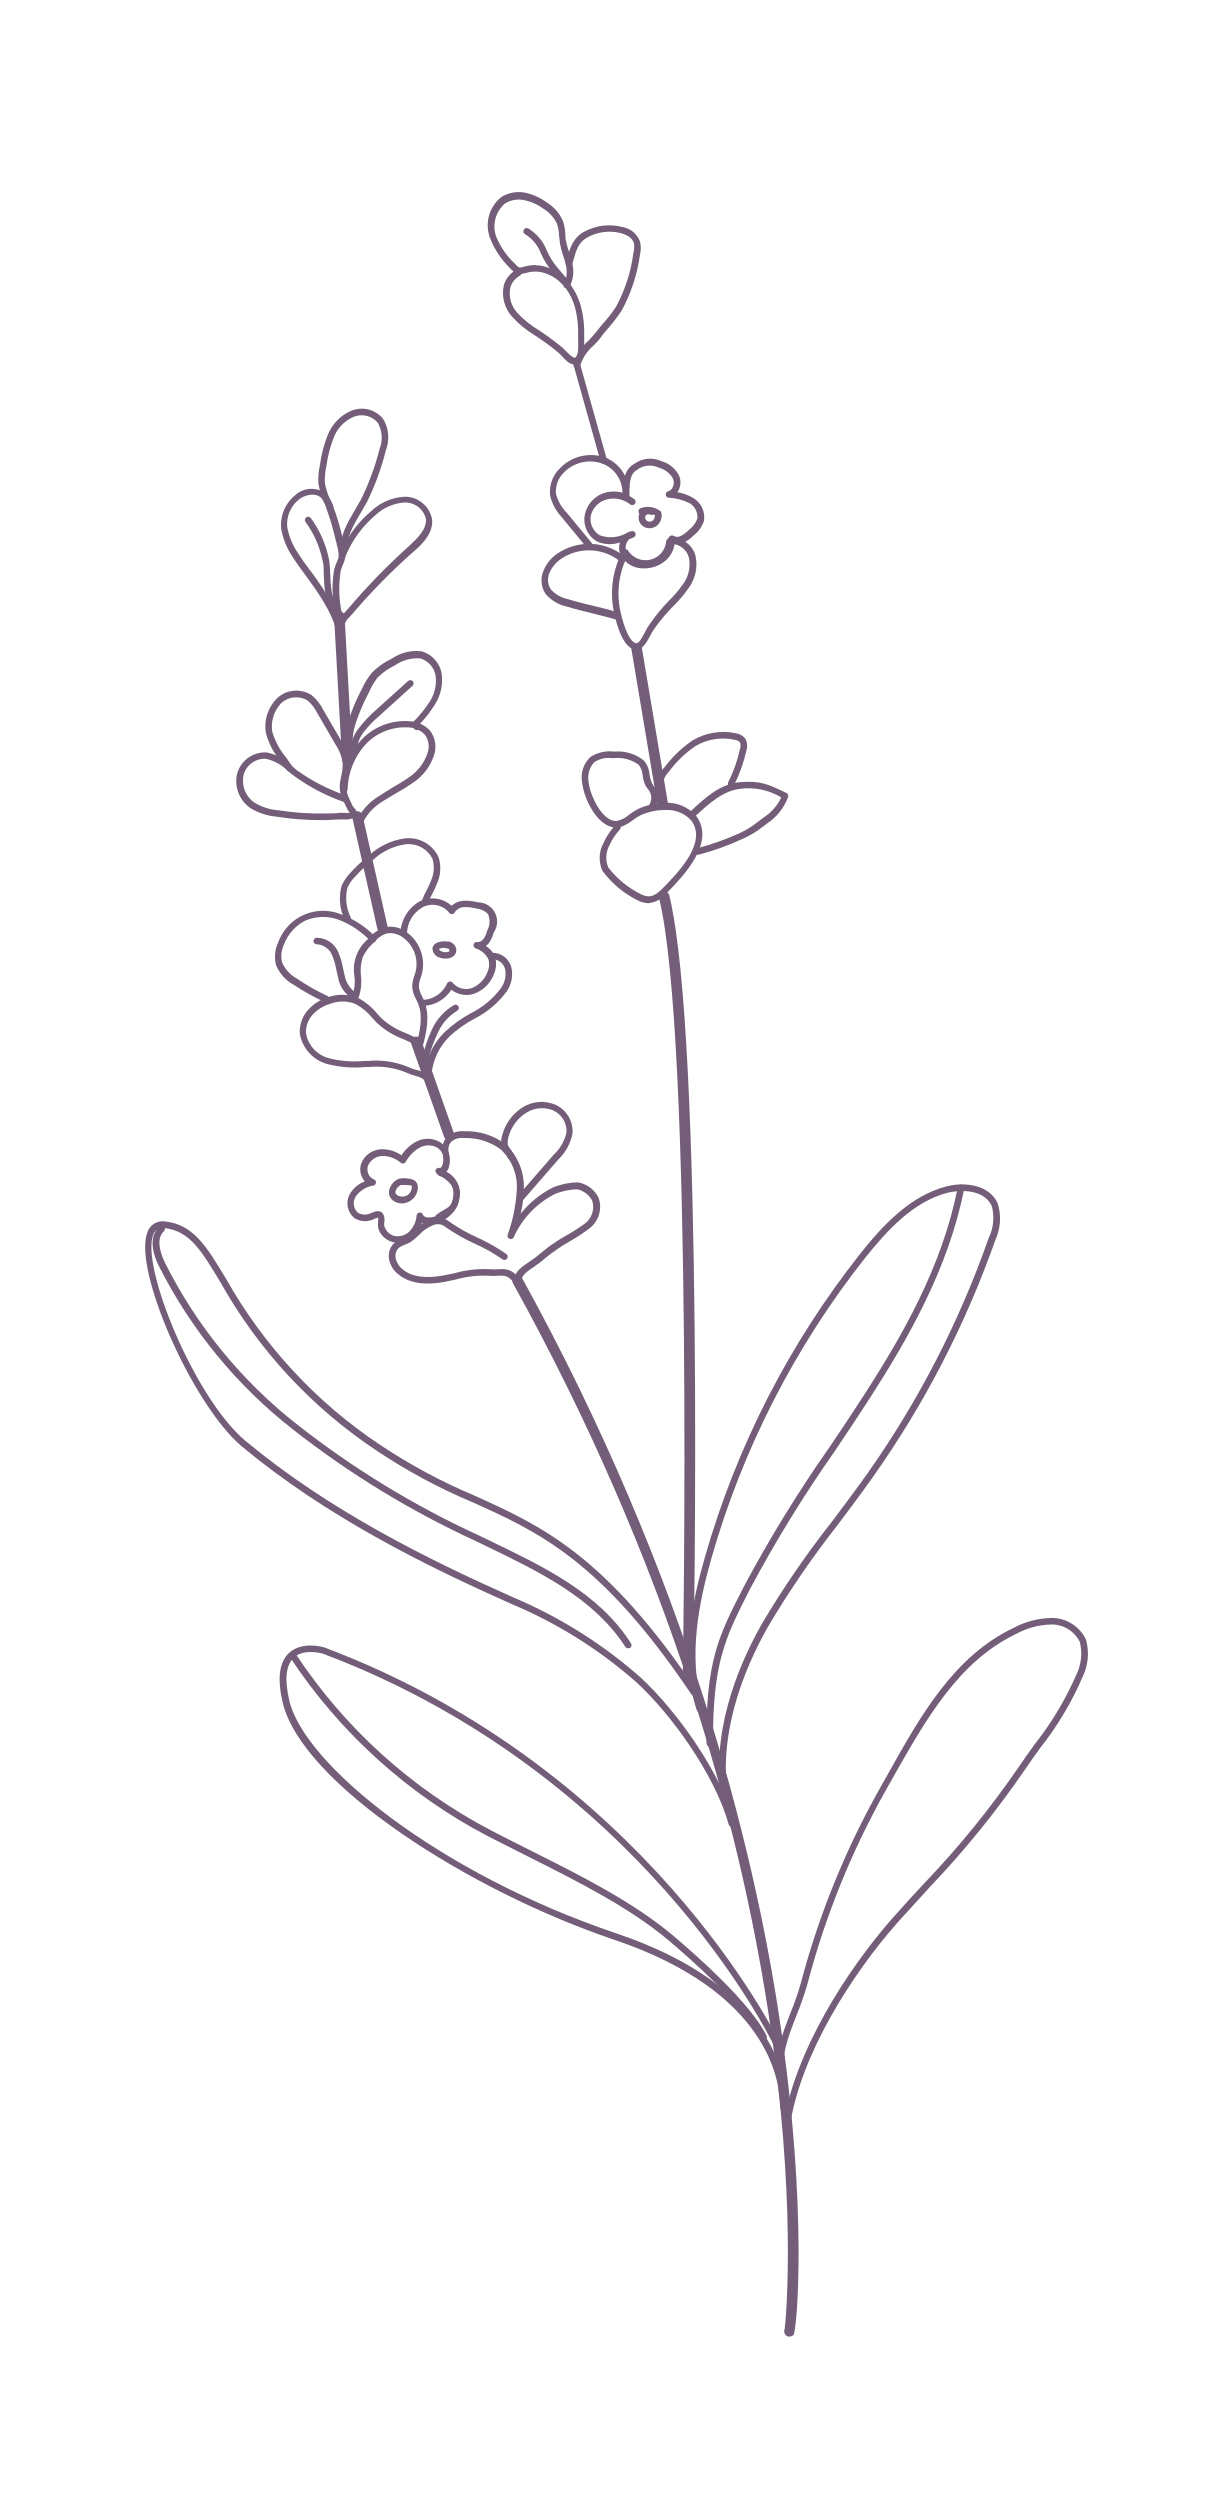
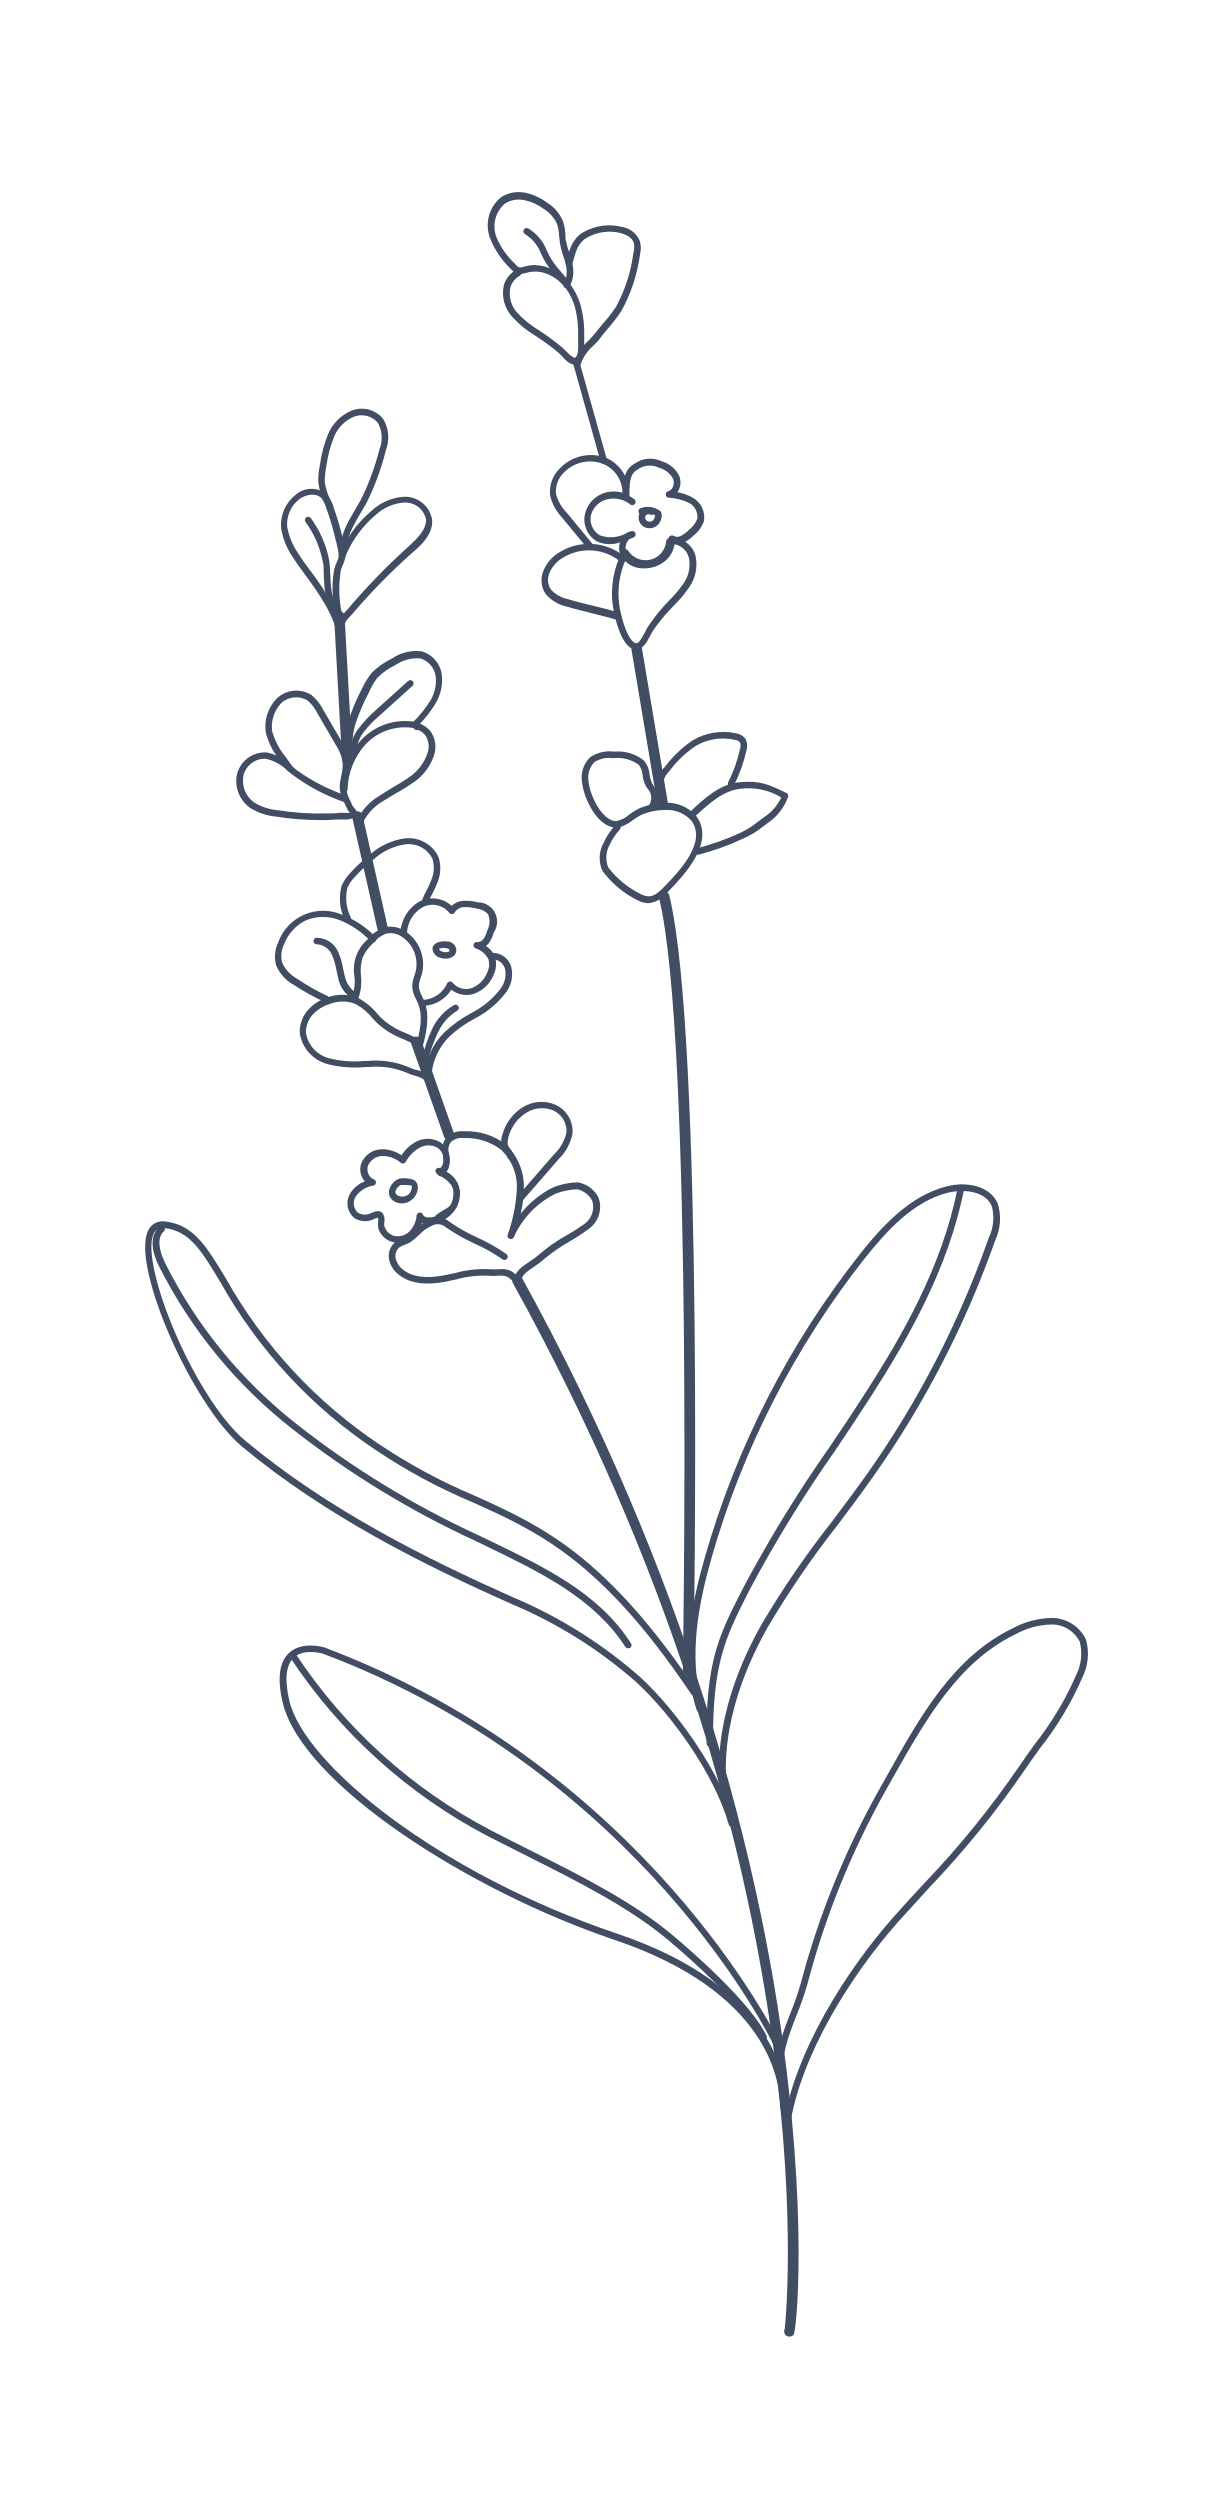
<svg xmlns="http://www.w3.org/2000/svg" id="Camada_1" data-name="Camada 1" viewBox="0 0 138.94 286.32">
  <defs>
-     <style>.cls-1{fill:#745d79;}</style>
+     <style>.cls-1{fill:#414D63;}</style>
  </defs>
  <path class="cls-1" d="M69.15,53.13a.38.38,0,0,1-.37-.28l-3.19-11.4a.37.37,0,0,1,.26-.46.37.37,0,0,1,.46.26l3.2,11.4a.37.37,0,0,1-.26.46Z" />
  <path class="cls-1" d="M90,244.05H90a.38.38,0,0,1-.32-.43c1.23-8.54,7.31-18,12.59-24,1.28-1.44,2.49-2.77,3.65-4a106.08,106.08,0,0,0,10.69-13.16c.58-.87,1.22-1.76,1.88-2.68a36,36,0,0,0,4.79-8,5.48,5.48,0,0,0,.39-3.73,3.58,3.58,0,0,0-3.24-2,8.85,8.85,0,0,0-4.09,1.1c-6.58,3.15-10.33,9.84-14,16.3l-.88,1.57a94,94,0,0,0-9,22.25,33.77,33.77,0,0,1-1.24,3.55c-.94,2.42-1.83,4.7-1.46,7.18a.38.38,0,0,1-.31.43.37.37,0,0,1-.43-.32c-.4-2.67.57-5.16,1.51-7.56a32.31,32.31,0,0,0,1.2-3.47,95,95,0,0,1,9.13-22.43l.88-1.56c3.68-6.57,7.49-13.37,14.28-16.62a9.62,9.62,0,0,1,4.45-1.17,4.34,4.34,0,0,1,3.91,2.49,6.05,6.05,0,0,1-.39,4.26,36.19,36.19,0,0,1-4.88,8.17c-.65.91-1.29,1.8-1.87,2.66a106.77,106.77,0,0,1-10.75,13.24c-1.16,1.28-2.37,2.61-3.64,4-5.21,5.89-11.21,15.18-12.42,23.56A.38.38,0,0,1,90,244.05Z" />
  <path class="cls-1" d="M89.71,241.72a.34.34,0,0,1-.36-.3v-.15c0-3-1.4-13.17-19-19.11-16.63-5.61-35.87-17.91-38-27.27-.61-2.68-.36-4.56.76-5.59,1.51-1.39,4-.65,4.07-.61,36.82,13.87,51.81,44.7,52,45a.38.38,0,0,1-.68.32c-.14-.31-15-30.87-51.53-44.62h0s-2.13-.65-3.31.45c-.91.83-1.09,2.47-.54,4.87,1.67,7.36,17.15,19.86,37.51,26.73,18.08,6.1,19.51,16.71,19.52,19.82a.42.42,0,0,1-.34.45Z" />
  <path class="cls-1" d="M87.46,233.69a.38.38,0,0,1-.34-.21c-1.8-3.69-8.46-9.49-10.46-11.18-4.54-3.84-10.52-6.83-16.29-9.73-1.54-.77-3-1.52-4.49-2.27a61.1,61.1,0,0,1-22.64-20.46.37.37,0,0,1,.11-.52.38.38,0,0,1,.52.11,60.32,60.32,0,0,0,22.36,20.2c1.44.75,2.94,1.5,4.47,2.27,5.82,2.92,11.83,5.93,16.45,9.83,2.59,2.19,8.83,7.7,10.64,11.42a.37.37,0,0,1-.17.5A.32.32,0,0,1,87.46,233.69Z" />
  <path class="cls-1" d="M83.82,209.23a.38.38,0,0,1-.36-.27c-1.6-5.75-6.64-12.69-10.57-16.29a52.24,52.24,0,0,0-14.38-9c-9.84-4.38-21.2-10-30.87-18.06C22,160.8,15.13,145.23,16.91,141.06a1.82,1.82,0,0,1,2-1.17c3.25.36,4.74,2.84,7,6.6a55.52,55.52,0,0,0,17.64,19,64.51,64.51,0,0,0,10.77,5.79c7.72,3.49,15,6.79,25.48,22.35a.37.37,0,0,1-.62.42C68.85,178.68,61.65,175.43,54,172a64.64,64.64,0,0,1-10.88-5.87,56,56,0,0,1-17.86-19.25c-2.21-3.69-3.55-5.91-6.43-6.23a1.1,1.1,0,0,0-1.26.71c-1.52,3.58,4.72,18.78,10.52,23.64,9.6,8,20.91,13.59,30.7,17.95a53.55,53.55,0,0,1,14.58,9.17c4,3.68,9.15,10.77,10.78,16.65a.37.37,0,0,1-.26.46Z" />
  <path class="cls-1" d="M71.93,188.77a.37.37,0,0,1-.32-.17C68,183,61.73,180,55.63,177.05l-1.26-.61A104.68,104.68,0,0,1,33.6,163.75,55.29,55.29,0,0,1,18.2,145c-1-2-.95-3.62.05-4.52a.38.38,0,0,1,.53,0,.37.37,0,0,1,0,.53c-1,.89-.34,2.66.13,3.64a54.57,54.57,0,0,0,15.19,18.55,104,104,0,0,0,20.63,12.6l1.26.6c6.19,3,12.59,6,16.28,11.82a.38.38,0,0,1-.11.52A.41.41,0,0,1,71.93,188.77Z" />
  <path class="cls-1" d="M83.08,206.94a.38.38,0,0,1-.37-.31c-1.43-7.85,1.65-15.51,4.49-20.56a106.38,106.38,0,0,1,8.08-11.8c1.36-1.82,2.78-3.7,4.11-5.58a109.71,109.71,0,0,0,13.85-26.93,5.2,5.2,0,0,0,.35-3.62c-.72-1.67-3-2-5-1.55-4,1-7,4.35-9.51,7.47a99.74,99.74,0,0,0-17.59,34.36c-1.4,4.92-2.77,11.31-1,17.15a.38.38,0,0,1-.25.47.38.38,0,0,1-.47-.25c-1.87-6-.47-12.56,1-17.58A100.49,100.49,0,0,1,98.51,143.6c2.55-3.22,5.72-6.66,9.91-7.73,2.25-.58,5-.08,5.86,2A5.8,5.8,0,0,1,114,142a110.56,110.56,0,0,1-14,27.12c-1.33,1.89-2.75,3.78-4.12,5.6a106.86,106.86,0,0,0-8,11.72c-2.77,4.94-5.79,12.43-4.41,20.06a.36.36,0,0,1-.3.43Z" />
  <path class="cls-1" d="M81.3,200.05a.38.38,0,0,1-.38-.37c-.13-9.31,1.42-12.37,4-17.44l.31-.6A153.87,153.87,0,0,1,95,165.74c1.36-2,2.77-4.12,4.11-6.21,4.25-6.6,8.82-14.56,10.57-23.5a.38.38,0,1,1,.74.14c-1.78,9.07-6.4,17.1-10.68,23.77-1.34,2.09-2.75,4.19-4.11,6.22A152,152,0,0,0,85.89,182l-.31.61c-2.52,5-4,8-3.91,17.09a.38.38,0,0,1-.37.38Z" />
  <path class="cls-1" d="M60.22,149a.36.36,0,0,1-.34-.22C58.6,146,58,146.05,57,146.11a6.11,6.11,0,0,1-1.05,0,11.52,11.52,0,0,0-3.73.43l-1.29.27c-2.29.43-4.07.14-5.28-.84a2.93,2.93,0,0,1-1.09-1.71,2.06,2.06,0,0,1,.7-2,3,3,0,0,1,.8-.39,2.8,2.8,0,0,0,.55-.26,7.45,7.45,0,0,0,.93-.77,4.68,4.68,0,0,1,1.66-1.16,2.09,2.09,0,0,1,2.31.27,19.37,19.37,0,0,0,3.19,1.8A20.66,20.66,0,0,1,58,143.63a.37.37,0,0,1,.07.53.38.38,0,0,1-.52.07,19.37,19.37,0,0,0-3.19-1.8,20.66,20.66,0,0,1-3.31-1.88,1.36,1.36,0,0,0-1.6-.16,4.18,4.18,0,0,0-1.41,1,8.79,8.79,0,0,1-1,.85,3.69,3.69,0,0,1-.7.33,2.09,2.09,0,0,0-.6.29,1.27,1.27,0,0,0-.42,1.26,2.18,2.18,0,0,0,.82,1.27c1,.84,2.61,1.07,4.67.68l1.27-.26a12.34,12.34,0,0,1,4-.45,4.71,4.71,0,0,0,.92,0c1.32-.07,2.2,0,3.62,3.11a.37.37,0,0,1-.19.49A.28.28,0,0,1,60.22,149Z" />
  <path class="cls-1" d="M59.5,147.88a.37.37,0,0,1-.33-.21c-.81-1.65.34-2.42,1.46-3.17a11.35,11.35,0,0,0,1.22-.91,18,18,0,0,1,2.84-2A21.42,21.42,0,0,0,67,140.12a2.37,2.37,0,0,0,.82-2.62,2.58,2.58,0,0,0-1.69-1.29h0a7.2,7.2,0,0,0-2.52.51,10.19,10.19,0,0,0-4.78,5,.38.38,0,0,1-.7-.27,18.36,18.36,0,0,0,1.06-5.22,5.83,5.83,0,0,0-1.86-4.6,6.64,6.64,0,0,0-4.21-1.29,1.81,1.81,0,0,0-1.49.47,1.44,1.44,0,0,0-.23,1.22c.19,1.07.1,1.79-.29,2.19l0,0a2.81,2.81,0,0,1,1.58,2.44c-.18,1.7-.58,2-1.39,2.48a7.23,7.23,0,0,0-.87.58.38.38,0,0,1-.52-.07.37.37,0,0,1,.06-.52,7.52,7.52,0,0,1,1-.64c.65-.38.87-.51,1-1.91.07-.62-.58-1.39-1.69-2l-.15-.09a.48.48,0,0,1-.26-.48.44.44,0,0,1,.44-.26.37.37,0,0,0,.31-.07c.09-.1.29-.45.1-1.55a2.11,2.11,0,0,1,.4-1.85,2.56,2.56,0,0,1,2.07-.72,7.37,7.37,0,0,1,4.67,1.46,6.6,6.6,0,0,1,2.13,5.18,12.49,12.49,0,0,1-.36,2.8,11.19,11.19,0,0,1,3.69-3,7.94,7.94,0,0,1,2.85-.59h0a3.26,3.26,0,0,1,2.37,1.73,3.1,3.1,0,0,1-1,3.52,21,21,0,0,1-2.37,1.56,19.57,19.57,0,0,0-2.72,1.87,11.65,11.65,0,0,1-1.3,1c-1.2.81-1.7,1.2-1.21,2.22a.38.38,0,0,1-.17.5A.47.47,0,0,1,59.5,147.88Z" />
  <path class="cls-1" d="M45.53,142.32a2,2,0,0,1-.6-.08,2.38,2.38,0,0,1-1.57-1.44h0a2.28,2.28,0,0,1-.06-.83,1.71,1.71,0,0,0,0-.52,2,2,0,0,0-.5.18,1.85,1.85,0,0,1-.4.15,2.32,2.32,0,0,1-1.78-.25,2.2,2.2,0,0,1-.49-2.89,3.39,3.39,0,0,1,1.65-1.34,2.36,2.36,0,0,1-.32-.48,2.1,2.1,0,0,1-.07-1.63,2.58,2.58,0,0,1,2.34-1.57,3.82,3.82,0,0,1,2.25.7,4.55,4.55,0,0,1,1.63-1.54,2.81,2.81,0,0,1,2.74,0,2.39,2.39,0,0,1,1.15,1.85,2.34,2.34,0,0,1-.44,1.54,2.88,2.88,0,0,1,1.48,1.77,3.27,3.27,0,0,1-.55,2.79,3.88,3.88,0,0,1-2.42,1.44,2,2,0,0,1-1.24-.14,3.3,3.3,0,0,1-.91,1.56A2.74,2.74,0,0,1,45.53,142.32Zm-1.46-1.78a1.58,1.58,0,0,0,1.06,1,1.89,1.89,0,0,0,1.76-.51,2.86,2.86,0,0,0,.82-1.83.38.38,0,0,1,.34-.33.35.35,0,0,1,.39.25c.09.28.57.37,1,.29a3.15,3.15,0,0,0,2-1.15,2.5,2.5,0,0,0,.43-2.13,2,2,0,0,0-1.5-1.44.38.38,0,0,1-.29-.28.35.35,0,0,1,.13-.38,1.61,1.61,0,0,0-.19-2.63,2.12,2.12,0,0,0-2,.06,4.21,4.21,0,0,0-1.56,1.62.38.38,0,0,1-.56.09,3.2,3.2,0,0,0-2.08-.78,1.86,1.86,0,0,0-1.67,1.09,1.39,1.39,0,0,0,.05,1,1.13,1.13,0,0,0,.6.58.37.37,0,0,1,.26.37.38.38,0,0,1-.29.35A3.07,3.07,0,0,0,40.76,137,1.46,1.46,0,0,0,41,138.9a1.52,1.52,0,0,0,1.19.15,1.55,1.55,0,0,0,.27-.1c.37-.17,1-.44,1.37,0a1.43,1.43,0,0,1,.19,1,1.74,1.74,0,0,0,0,.53Z" />
  <path class="cls-1" d="M46.06,137.83a1.89,1.89,0,0,1-.67-.12,1.39,1.39,0,0,1-.77-.71,1.18,1.18,0,0,1,.06-1,1.83,1.83,0,0,1,1-1,2.94,2.94,0,0,1,1.22,0,1.25,1.25,0,0,1,.7.29,1,1,0,0,1,.25.8,1.86,1.86,0,0,1-.84,1.43A1.89,1.89,0,0,1,46.06,137.83Zm.18-2.11a1.24,1.24,0,0,0-.33,0,1.06,1.06,0,0,0-.55.56.56.56,0,0,0-.06.38h0a.65.65,0,0,0,.37.31,1.14,1.14,0,0,0,1-.09,1.13,1.13,0,0,0,.49-.85.29.29,0,0,0,0-.22.67.67,0,0,0-.27-.07A3.94,3.94,0,0,0,46.24,135.72Z" />
  <path class="cls-1" d="M59.55,137.6a.38.38,0,0,1-.25-.09.38.38,0,0,1,0-.53l4.12-4.74a5,5,0,0,0,1.46-2.54,2.6,2.6,0,0,0-1.51-2.52,3.35,3.35,0,0,0-3.09.26,4.67,4.67,0,0,0-2,2.62,2.3,2.3,0,0,0-.12,1.05,2.17,2.17,0,0,0,.28.49,2.29,2.29,0,0,1,.41.77.37.37,0,0,1-.72.18,1.9,1.9,0,0,0-.3-.52,2.14,2.14,0,0,1-.4-.78,2.89,2.89,0,0,1,.14-1.42,5.39,5.39,0,0,1,2.27-3,4.07,4.07,0,0,1,3.79-.3,3.35,3.35,0,0,1,1.94,3.27,5.57,5.57,0,0,1-1.63,3l-4.13,4.75A.38.38,0,0,1,59.55,137.6Z" />
  <path class="cls-1" d="M49.4,124.62a.38.38,0,0,1-.36-.26c-.24-.76-.88-1-1.62-1.19a5,5,0,0,1-.91-.34,9,9,0,0,0-4.31-.62l-.4,0a12.67,12.67,0,0,1-4.29-.34,4.37,4.37,0,0,1-3.18-3.53,3.74,3.74,0,0,1,.92-2.64,5,5,0,0,1,2.29-1.48,4.8,4.8,0,0,1,3.47.07,7.29,7.29,0,0,1,2.25,1.87l.41.44a8.59,8.59,0,0,0,2.83,1.73c.44.2.89.4,1.33.63a.38.38,0,0,1-.34.67c-.43-.23-.87-.42-1.3-.62a9.05,9.05,0,0,1-3.06-1.9l-.42-.44a6.5,6.5,0,0,0-2-1.69,4,4,0,0,0-2.93,0,4.32,4.32,0,0,0-2,1.26,3,3,0,0,0-.74,2.09,3.6,3.6,0,0,0,2.66,2.87,11.78,11.78,0,0,0,4,.31l.4,0a9.68,9.68,0,0,1,4.68.7,4.83,4.83,0,0,0,.79.3,2.72,2.72,0,0,1,2.12,1.67.38.38,0,0,1-.25.47Z" />
  <path class="cls-1" d="M48,120.3h-.1a.37.37,0,0,1-.26-.46c.48-1.83.83-3.46.24-4.91-.07-.16-.14-.31-.22-.47a3.5,3.5,0,0,1-.45-1.4,3.61,3.61,0,0,1,.24-1.29c.05-.15.1-.3.14-.45a3.75,3.75,0,0,0-1.51-4,2.31,2.31,0,0,0-1.88-.39,3.57,3.57,0,0,0-1.5,1.12,5.12,5.12,0,0,0-1.17,1.6,5.26,5.26,0,0,0-.19,2.12,5.43,5.43,0,0,1-.3,2.55.37.37,0,0,1-.68-.31,4.73,4.73,0,0,0,.23-2.21,4.57,4.57,0,0,1,1.57-4.27A4.35,4.35,0,0,1,44,106.21a3.06,3.06,0,0,1,2.5.5,4.53,4.53,0,0,1,1.83,4.79l-.15.49a2.78,2.78,0,0,0-.21,1,2.91,2.91,0,0,0,.37,1.11,4.9,4.9,0,0,1,.24.52c.74,1.8.19,3.87-.21,5.38A.36.36,0,0,1,48,120.3Z" />
  <path class="cls-1" d="M48.42,115.27a.38.38,0,0,1-.38-.37.37.37,0,0,1,.37-.38,3.2,3.2,0,0,0,2.8-1.89.36.36,0,0,1,.3-.22.36.36,0,0,1,.34.15,2,2,0,0,0,2.19.6,3.11,3.11,0,0,0,1.76-1.78,2.14,2.14,0,0,0,.14-1.51,2.43,2.43,0,0,0-1.48-1.26.38.38,0,0,1-.22-.45.37.37,0,0,1,.42-.27.81.81,0,0,0,.7-.34,2.93,2.93,0,0,0,.45-1,2.17,2.17,0,0,0,.08-1.87,2.15,2.15,0,0,0-1.35-.63,4.92,4.92,0,0,0-1.46-.16,1.32,1.32,0,0,0-1,.6.39.39,0,0,1-.31.2.38.38,0,0,1-.33-.16,2.45,2.45,0,0,0-3.07-.61,3.56,3.56,0,0,0-1.76,3,.38.38,0,0,1-.4.35.37.37,0,0,1-.35-.4A4.35,4.35,0,0,1,48,103.27a3.26,3.26,0,0,1,3.72.47,2.16,2.16,0,0,1,1.29-.57,5.29,5.29,0,0,1,1.71.17,2.21,2.21,0,0,1,1.82,3.47A4,4,0,0,1,56,108a2.31,2.31,0,0,1-.36.34,2.53,2.53,0,0,1,1.06,1.26,2.86,2.86,0,0,1-.15,2,3.79,3.79,0,0,1-2.22,2.2,2.78,2.78,0,0,1-2.64-.45,3.94,3.94,0,0,1-3.22,1.85Z" />
  <path class="cls-1" d="M51.05,109.79a2,2,0,0,1-.74-.13,1.13,1.13,0,0,1-.78-1c0-.2.11-.57.7-.76a2.37,2.37,0,0,1,1-.07l.17,0a1.1,1.1,0,0,1,.84.79h0a.88.88,0,0,1-.29.88A1.44,1.44,0,0,1,51.05,109.79Zm-.17-1.24a1.59,1.59,0,0,0-.43.06.41.41,0,0,0-.18.09.63.63,0,0,0,.33.27,1.1,1.1,0,0,0,.86,0s0,0,0-.16-.13-.16-.29-.21l-.1,0Z" />
  <path class="cls-1" d="M49,123.38h0a.37.37,0,0,1-.36-.39,7.68,7.68,0,0,1,2.29-4.79,14.48,14.48,0,0,1,3-2.16,9.67,9.67,0,0,0,3.46-2.89,2.84,2.84,0,0,0,.46-2.14,1.48,1.48,0,0,0-1.46-1.14.37.37,0,0,1-.42-.32.38.38,0,0,1,.32-.42,2.21,2.21,0,0,1,2.28,1.68,3.5,3.5,0,0,1-.54,2.74,10.4,10.4,0,0,1-3.71,3.13,13.72,13.72,0,0,0-2.82,2,7,7,0,0,0-2.07,4.3A.38.38,0,0,1,49,123.38Z" />
  <path class="cls-1" d="M48.68,121.76h-.1a.37.37,0,0,1-.26-.46,17.55,17.55,0,0,1,1.16-3.43A6.23,6.23,0,0,1,52,115.11a.37.37,0,1,1,.36.65,5.59,5.59,0,0,0-2.18,2.44A17.94,17.94,0,0,0,49,121.49.37.37,0,0,1,48.68,121.76Z" />
  <path class="cls-1" d="M37.4,114.78a.45.45,0,0,1-.16,0,25.32,25.32,0,0,1-3.62-2,4.58,4.58,0,0,1-2-2.23,3.83,3.83,0,0,1,.23-2.6,5.47,5.47,0,0,1,7.42-3.15A10.44,10.44,0,0,1,43,107.3a.37.37,0,1,1-.53.53A9.81,9.81,0,0,0,39,105.42a5.17,5.17,0,0,0-4,0,5.05,5.05,0,0,0-2.47,2.73,3.11,3.11,0,0,0-.22,2.09,3.91,3.91,0,0,0,1.7,1.84,24.27,24.27,0,0,0,3.52,2,.38.38,0,0,1,.18.5A.37.37,0,0,1,37.4,114.78Z" />
  <path class="cls-1" d="M39.85,105.64a.38.38,0,0,1-.36-.25,5.65,5.65,0,0,1-.37-3.93,5.05,5.05,0,0,1,1-1.49,19.25,19.25,0,0,1,2.24-2.09,7.58,7.58,0,0,1,4-1.86,3.77,3.77,0,0,1,3.87,2.15,4.22,4.22,0,0,1-.17,3,10.62,10.62,0,0,1-.52,1.14,8.46,8.46,0,0,0-.48,1,.38.38,0,0,1-.49.21.37.37,0,0,1-.21-.48,9,9,0,0,1,.51-1.1,9.08,9.08,0,0,0,.49-1.07,3.61,3.61,0,0,0,.17-2.51,3.05,3.05,0,0,0-3.1-1.66,6.76,6.76,0,0,0-3.61,1.7,17.69,17.69,0,0,0-2.15,2,4.23,4.23,0,0,0-.88,1.27,5,5,0,0,0,.38,3.4.37.37,0,0,1-.23.48Z" />
  <path class="cls-1" d="M40.6,114.43a.29.29,0,0,1-.16,0A3.53,3.53,0,0,1,38.73,112q-.12-.47-.21-.93a7.52,7.52,0,0,0-.47-1.63,2,2,0,0,0-1.7-1.29.38.38,0,1,1,0-.75,2.7,2.7,0,0,1,2.42,1.72,7.85,7.85,0,0,1,.52,1.8c.06.29.13.59.2.88a3,3,0,0,0,1.31,1.92.38.38,0,0,1,.18.5A.39.39,0,0,1,40.6,114.43Z" />
  <path class="cls-1" d="M36.65,93.92a31.6,31.6,0,0,1-5-.39h0a6.88,6.88,0,0,1-3-1,3.77,3.77,0,0,1-1.5-3.9,3.32,3.32,0,0,1,3.35-2.46,5.67,5.67,0,0,1,3,1.62l.55.46a21.71,21.71,0,0,0,5.61,2.87c.21.08.32.3.59.89a3.52,3.52,0,0,0,.16.33l.15.19a.85.85,0,0,1,.31.68.62.62,0,0,1-.32.45,2.58,2.58,0,0,1-1.29.19h-.35c-.48,0-1,.06-1.44.07ZM31.8,92.79a30.76,30.76,0,0,0,5.68.37c.47,0,.94,0,1.41-.07h.4a4.14,4.14,0,0,0,.78,0l0,0c-.07-.09-.15-.17-.21-.26a4.81,4.81,0,0,1-.22-.45c-.07-.15-.19-.42-.26-.53a22,22,0,0,1-5.72-3L33,88.34a5,5,0,0,0-2.56-1.44,2.51,2.51,0,0,0-2.55,1.89,3.06,3.06,0,0,0,1.21,3.11,6.18,6.18,0,0,0,2.66.89Z" />
  <path class="cls-1" d="M39.61,91.87a.36.36,0,0,1-.32-.18A3.6,3.6,0,0,1,39,89.27l.09-.44a5.16,5.16,0,0,0,.14-1.64,5.27,5.27,0,0,0-.8-1.92l-2.11-3.63a4.45,4.45,0,0,0-1.08-1.4,2.5,2.5,0,0,0-3.06.32,3.88,3.88,0,0,0-1,3.24,8.18,8.18,0,0,0,1.62,3c.24.34.47.66.65.94a.38.38,0,0,1-.12.52.37.37,0,0,1-.51-.12c-.18-.27-.4-.57-.63-.9a8.25,8.25,0,0,1-1.75-3.34A4.57,4.57,0,0,1,31.7,80a3.22,3.22,0,0,1,4-.38A5.18,5.18,0,0,1,37,81.26l2.11,3.63a6.15,6.15,0,0,1,.9,2.2A5.89,5.89,0,0,1,39.85,89l-.08.43a3,3,0,0,0,.16,1.91.36.36,0,0,1-.13.51A.34.34,0,0,1,39.61,91.87Z" />
  <path class="cls-1" d="M41.06,94.82a.25.25,0,0,1-.12,0,.37.37,0,0,1-.24-.47,6.47,6.47,0,0,1,2.71-3.18c.52-.35,1.06-.66,1.59-1a21.24,21.24,0,0,0,1.82-1.13A5.41,5.41,0,0,0,49,86.14a2.3,2.3,0,0,0-.34-2,2.73,2.73,0,0,0-1.85-.83,6.23,6.23,0,0,0-5,2,8,8,0,0,0-2,5.1.38.38,0,0,1-.39.36.37.37,0,0,1-.36-.39,8.69,8.69,0,0,1,2.26-5.58,6.86,6.86,0,0,1,5.59-2.2,3.41,3.41,0,0,1,2.36,1.1,3.08,3.08,0,0,1,.49,2.63,6,6,0,0,1-2.51,3.35,21,21,0,0,1-1.89,1.17c-.51.29-1,.6-1.54.93a5.75,5.75,0,0,0-2.42,2.8A.38.38,0,0,1,41.06,94.82Z" />
  <path class="cls-1" d="M40,86.73a.39.39,0,0,1-.37-.3,8.24,8.24,0,0,1,.31-4,23.65,23.65,0,0,1,1.53-3.58A8,8,0,0,1,42.63,77a8,8,0,0,1,2.23-1.56,4.94,4.94,0,0,1,3.4-.85,3.2,3.2,0,0,1,2.33,2.62,5.17,5.17,0,0,1-.73,3.39A13.18,13.18,0,0,1,48,83a.38.38,0,0,1,0,.51.37.37,0,0,1-.53,0l-.22-.23a.38.38,0,0,1,0-.52,13.94,13.94,0,0,0,2-2.46,4.4,4.4,0,0,0,.64-2.89,2.49,2.49,0,0,0-1.75-2,4.4,4.4,0,0,0-2.89.78,7.37,7.37,0,0,0-2,1.4,7.62,7.62,0,0,0-1,1.71,23.58,23.58,0,0,0-1.49,3.46,7.46,7.46,0,0,0-.28,3.6.37.37,0,0,1-.3.44Z" />
  <path class="cls-1" d="M40.46,86.43h0a.38.38,0,0,1-.37-.38,4.65,4.65,0,0,1,1-2.65,13.83,13.83,0,0,1,1.87-2L46.73,78a.39.39,0,0,1,.53,0,.37.37,0,0,1,0,.53L43.43,82a11.84,11.84,0,0,0-1.77,1.84,4,4,0,0,0-.83,2.21A.37.37,0,0,1,40.46,86.43Z" />
  <path class="cls-1" d="M39.06,74.58h0a.37.37,0,0,1-.35-.4,4.89,4.89,0,0,0,0-1v0h0c-.32-2.67-2.35-5.43-3.88-7.51-.54-.74-1-1.37-1.31-1.88a8.22,8.22,0,0,1-1.33-3.31,4.42,4.42,0,0,1,1.65-3.8,2.76,2.76,0,0,1,3.49-.14,3.4,3.4,0,0,1,.82,1.42,29.22,29.22,0,0,1,1.14,3.88c0,.13.07.28.11.43a.83.83,0,0,0,0,.15,12.88,12.88,0,0,1,3.12-3.89,6,6,0,0,1,3.78-1.64h0a3.16,3.16,0,0,1,3.19,2.62c.15,1.65-1.32,3-2.2,3.73a72.28,72.28,0,0,0-7,7.14c-.09.11-.19.21-.28.31-.41.42-.74.75-.67,2.39v0a5.92,5.92,0,0,1,0,1.19A.38.38,0,0,1,39.06,74.58Zm.51-10.86v0a3.94,3.94,0,0,1-.32,1,5.65,5.65,0,0,0-.22.61,13.25,13.25,0,0,0,.08,4.72l.06.44a5.27,5.27,0,0,1,.37-.42l.25-.26a72.73,72.73,0,0,1,7-7.22c1-.93,2.06-1.93,2-3.11a2.44,2.44,0,0,0-2.45-1.93A5.38,5.38,0,0,0,43,59,12.22,12.22,0,0,0,39.57,63.72Zm-3.8-7.07a2.56,2.56,0,0,0-1.52.54,3.63,3.63,0,0,0-1.36,3.14,7.61,7.61,0,0,0,1.23,3,21.71,21.71,0,0,0,1.26,1.81,32.08,32.08,0,0,1,2.91,4.48,12.18,12.18,0,0,1,0-4.47,5.59,5.59,0,0,1,.26-.71,4.66,4.66,0,0,0,.23-.61.31.31,0,0,1,0-.21l0-.08a4.76,4.76,0,0,0-.21-1.16c0-.16-.08-.32-.11-.46a30.9,30.9,0,0,0-1.11-3.78A2.75,2.75,0,0,0,36.77,57,1.45,1.45,0,0,0,35.77,56.65Z" />
  <path class="cls-1" d="M39.36,63.53a.38.38,0,0,1-.37-.35c-.11-1.78.81-3.34,1.7-4.84.22-.38.45-.76.66-1.14a29.52,29.52,0,0,0,2.12-5.77,3.55,3.55,0,0,0-.19-3,2.42,2.42,0,0,0-2.78-.69,4.2,4.2,0,0,0-2.24,2.28,13.75,13.75,0,0,0-.88,3.36,8.33,8.33,0,0,0-.18,1.92,8.35,8.35,0,0,0,.89,2.5.38.38,0,1,1-.68.32,8.7,8.7,0,0,1-.95-2.76,8.18,8.18,0,0,1,.18-2.11,14.37,14.37,0,0,1,.94-3.54,5,5,0,0,1,2.66-2.67,3.15,3.15,0,0,1,3.65.95,4.1,4.1,0,0,1,.3,3.59A29.63,29.63,0,0,1,42,57.55c-.22.39-.44.78-.68,1.17-.83,1.41-1.69,2.87-1.59,4.41a.39.39,0,0,1-.35.4Z" />
  <path class="cls-1" d="M38.47,70a.38.38,0,0,1-.25-.09c-1-.86-1.08-2.58-1.14-4.09,0-.57,0-1.1-.12-1.53a11.3,11.3,0,0,0-2-4.55.38.38,0,0,1,.61-.44,12,12,0,0,1,2.13,4.87,12.92,12.92,0,0,1,.12,1.62c.06,1.36.13,2.9.89,3.55a.37.37,0,0,1,0,.53A.39.39,0,0,1,38.47,70Z" />
  <path class="cls-1" d="M74.28,103.44a2.78,2.78,0,0,1-1.12-.26A11.17,11.17,0,0,1,69,99.74a3.56,3.56,0,0,1,.12-3.2,7.14,7.14,0,0,1,1.13-1.78c-2-.33-3.4-3.43-3.58-5.12a3.23,3.23,0,0,1,.92-2.92,4,4,0,0,1,2.74-.64,4.79,4.79,0,0,1,3.39,1,2.77,2.77,0,0,1,.67,1.62,3.13,3.13,0,0,0,.32,1.06l.14.24A2.15,2.15,0,0,1,75.22,92a9.2,9.2,0,0,1,1-.06,4.39,4.39,0,0,1,3.53,1.54c2.23,3-1.5,6.86-3.3,8.71A3.16,3.16,0,0,1,74.28,103.44Zm-3.2-8.73A.37.37,0,0,1,71,95a6.66,6.66,0,0,0-1.2,1.8,3,3,0,0,0-.15,2.53,10.65,10.65,0,0,0,3.83,3.12c1,.46,1.6.12,2.5-.8C77.73,99.87,81,96.47,79.19,94a3.67,3.67,0,0,0-3-1.23,6.87,6.87,0,0,0-2.75.56,5.86,5.86,0,0,0-.94.59A5.34,5.34,0,0,1,71.08,94.71ZM70,86.82a3,3,0,0,0-1.94.47,2.65,2.65,0,0,0-.65,2.27c.16,1.53,1.53,4.47,3.17,4.48h0a3.18,3.18,0,0,0,1.53-.78,6.17,6.17,0,0,1,1.09-.67,7.66,7.66,0,0,1,1.14-.39,1.5,1.5,0,0,0-.15-1.85L74,90.1a3.63,3.63,0,0,1-.4-1.3,2.18,2.18,0,0,0-.46-1.22,4.13,4.13,0,0,0-2.88-.75Z" />
  <path class="cls-1" d="M79.91,97.89a.37.37,0,0,1-.08-.74,29.67,29.67,0,0,0,4.91-1.75,9.23,9.23,0,0,0,2-1.24c.23-.18.48-.37.74-.55a5.59,5.59,0,0,0,2-2.28,7.24,7.24,0,0,0-4.61-1c-2,.18-3.62,1.65-5.32,3.22l-.09.09a.38.38,0,0,1-.53,0,.36.36,0,0,1,0-.53L79,93c1.78-1.66,3.47-3.22,5.76-3.42s3.25.24,5.31,1.24a.38.38,0,0,1,.19.45,6.11,6.11,0,0,1-2.35,3l-.72.54A9.69,9.69,0,0,1,85,96.09,29.57,29.57,0,0,1,80,97.89Z" />
  <path class="cls-1" d="M75.48,90.36a.37.37,0,0,1-.37-.37,3.38,3.38,0,0,1,1-2.12,13.56,13.56,0,0,1,3.17-3.05A6.9,6.9,0,0,1,84.37,84a1.6,1.6,0,0,1,1,.61,1.73,1.73,0,0,1,.12,1.33,17.2,17.2,0,0,1-1.43,4,.37.37,0,0,1-.5.17.38.38,0,0,1-.17-.5,15.9,15.9,0,0,0,1.36-3.83,1.09,1.09,0,0,0,0-.76,1,1,0,0,0-.6-.29,6.17,6.17,0,0,0-4.52.73,12.57,12.57,0,0,0-3,2.89A2.69,2.69,0,0,0,75.86,90a.37.37,0,0,1-.37.38Z" />
  <path class="cls-1" d="M72.9,74.4h0c-2,0-2.71-5-2.72-5.05a10.31,10.31,0,0,1,1.12-6.24.36.36,0,0,1,.32-.2.34.34,0,0,1,.33.17A2.37,2.37,0,0,0,76.3,62a.36.36,0,0,1,.29-.34,2.74,2.74,0,0,1,3.07,2,4.6,4.6,0,0,1-.75,3.63,14.51,14.51,0,0,1-1.73,2.06q-.32.32-.6.63a20,20,0,0,0-1.77,2.22,5.26,5.26,0,0,0-.3.53C74.12,73.46,73.63,74.4,72.9,74.4ZM71.7,64a9.58,9.58,0,0,0-.78,5.28h0c.21,1.53,1.07,4.39,2,4.4h0c.28,0,.75-.91.95-1.29s.24-.46.34-.61A21.56,21.56,0,0,1,76,69.45l.6-.64a13.48,13.48,0,0,0,1.65-1.94,3.85,3.85,0,0,0,.65-3A2.1,2.1,0,0,0,77,62.3,3.1,3.1,0,0,1,71.7,64Z" />
  <path class="cls-1" d="M70.81,71l-.11,0c-1-.3-2-.53-2.88-.76s-1.9-.46-2.91-.77A4.35,4.35,0,0,1,62.47,68a2.81,2.81,0,0,1-.25-2.58,4.29,4.29,0,0,1,1.59-2,6.43,6.43,0,0,1,7.58.21.38.38,0,0,1-.48.58,5.68,5.68,0,0,0-6.67-.19,3.67,3.67,0,0,0-1.32,1.61,2,2,0,0,0,.17,1.88,3.61,3.61,0,0,0,2,1.12c1,.31,1.95.54,2.88.76s1.9.46,2.91.77a.38.38,0,0,1,.25.47A.36.36,0,0,1,70.81,71Z" />
  <path class="cls-1" d="M67.62,63a.36.36,0,0,1-.29-.13l-3-3.64A5.46,5.46,0,0,1,63,56.74a3.75,3.75,0,0,1,1.12-3.1,4.92,4.92,0,0,1,5.21-1.24A4.35,4.35,0,0,1,72,57a.37.37,0,0,1-.43.3.37.37,0,0,1-.31-.43A3.57,3.57,0,0,0,69,53.1a4.18,4.18,0,0,0-4.4,1,3,3,0,0,0-.92,2.47,4.75,4.75,0,0,0,1.23,2.15l3,3.64a.38.38,0,0,1,0,.53A.43.43,0,0,1,67.62,63Z" />
  <path class="cls-1" d="M73.76,65.09a2.9,2.9,0,0,1-2.69-1.52A2.06,2.06,0,0,1,71,62.12,3.5,3.5,0,0,1,68.35,62,2.91,2.91,0,0,1,67,58.84a3.32,3.32,0,0,1,2.39-2.44,3.71,3.71,0,0,1,2,.06c0-.11,0-.23,0-.34,0-1.11.1-2.36,1.26-3a3.08,3.08,0,0,1,3.14-.29,3.22,3.22,0,0,1,2,1.68,2,2,0,0,1-.08,1.65,1.93,1.93,0,0,1-.13.21,5.37,5.37,0,0,1,1.78.64,2.6,2.6,0,0,1,1.27,2.64,3.61,3.61,0,0,1-1.24,1.72,3.88,3.88,0,0,1-1.12.79,1.67,1.67,0,0,1-1,.11,3.19,3.19,0,0,1-1,1.9,3.77,3.77,0,0,1-2.47.93Zm-1.69-3.34a1,1,0,0,0-.24.31,1.36,1.36,0,0,0-.08,1.19,2.21,2.21,0,0,0,2,1.09,3,3,0,0,0,2-.74,2.38,2.38,0,0,0,.8-1.87.38.38,0,0,1,.2-.35.38.38,0,0,1,.41,0,.84.84,0,0,0,.81,0,3.31,3.31,0,0,0,.9-.66,3,3,0,0,0,1-1.33A1.85,1.85,0,0,0,79,57.64,6.08,6.08,0,0,0,76.56,57a.37.37,0,0,1-.32-.36.37.37,0,0,1,.29-.38.77.77,0,0,0,.5-.42,1.23,1.23,0,0,0,.06-1,2.56,2.56,0,0,0-1.6-1.26,2.36,2.36,0,0,0-2.53.24c-.79.44-.83,1.34-.87,2.38l0,.55a.13.13,0,0,1,0,.06,4.81,4.81,0,0,1,.6.4.38.38,0,0,1-.47.59,3.07,3.07,0,0,0-2.65-.62A2.53,2.53,0,0,0,67.68,59a2.16,2.16,0,0,0,1,2.3,3.66,3.66,0,0,0,3-.2,1.56,1.56,0,0,1,.72-.28.38.38,0,0,1,.19.72Z" />
  <path class="cls-1" d="M74.39,60.5a1.26,1.26,0,0,1-.73-.22,1.22,1.22,0,0,1-.44-1.45.57.57,0,0,1-.08-.13.38.38,0,0,1,.21-.49,2.35,2.35,0,0,1,2.26.31.3.3,0,0,1,.14.22,1.5,1.5,0,0,1-.51,1.46A1.34,1.34,0,0,1,74.39,60.5Zm-.12-1.6h-.09a.38.38,0,0,0-.25.17.48.48,0,0,0,.16.59.59.59,0,0,0,.68-.05A.78.78,0,0,0,75,59l-.16-.09a.38.38,0,0,1-.44,0A.27.27,0,0,0,74.27,58.9Z" />
  <path class="cls-1" d="M65.81,41.75h0c-.57,0-1.08-.54-1.49-1a3.2,3.2,0,0,0-.32-.32,25.44,25.44,0,0,0-2.34-1.75l-.39-.26a11.75,11.75,0,0,1-2.55-2.07,4.07,4.07,0,0,1-1-3.75,3,3,0,0,1,1.09-1.5,3.72,3.72,0,0,1-.41-.4,9.7,9.7,0,0,1-2.26-3.39,4.14,4.14,0,0,1,1.28-4.75,3.79,3.79,0,0,1,2.78-.48,6.46,6.46,0,0,1,2.48,1.15,4.51,4.51,0,0,1,1.79,2.08,5.63,5.63,0,0,1,.28,1.55c0,.25,0,.51.08.76A8.83,8.83,0,0,0,65.22,29c.11.37.23.74.31,1.11a3.72,3.72,0,0,1-.19,2.5,7.46,7.46,0,0,1,1.22,2.59,11.71,11.71,0,0,1,.35,3.16c0,.12,0,.27,0,.45,0,1.11,0,2.14-.44,2.62A.94.94,0,0,1,65.81,41.75Zm-6.1-10.37a.38.38,0,0,1-.15.18,2.33,2.33,0,0,0-1.1,1.31,3.32,3.32,0,0,0,.82,3,11.3,11.3,0,0,0,2.4,1.93l.39.26a29.05,29.05,0,0,1,2.41,1.81,4.27,4.27,0,0,1,.37.37c.26.27.7.72,1,.73a.19.19,0,0,0,.14-.08c.28-.28.24-1.49.22-2.07,0-.19,0-.35,0-.48a11.47,11.47,0,0,0-.32-3,6.78,6.78,0,0,0-1.12-2.36l-.08,0a.41.41,0,0,1-.15-.25A4.66,4.66,0,0,0,62,31.17a3.58,3.58,0,0,0-1.76.09Zm1.62-1a3.86,3.86,0,0,1,.84.09A5.34,5.34,0,0,1,64.8,32a3.49,3.49,0,0,0,0-1.7c-.08-.35-.19-.7-.3-1a9.89,9.89,0,0,1-.38-1.47c0-.27-.07-.54-.09-.82a5.22,5.22,0,0,0-.23-1.35,3.92,3.92,0,0,0-1.52-1.73,5.67,5.67,0,0,0-2.2-1,3,3,0,0,0-2.22.36,3.45,3.45,0,0,0-1,3.89A8.86,8.86,0,0,0,59,30.23c.43.47.43.47,1.07.3A4.93,4.93,0,0,1,61.33,30.35Z" />
  <path class="cls-1" d="M66.06,42.12H66a.38.38,0,0,1-.32-.43A5.66,5.66,0,0,1,67.41,39c.27-.29.53-.56.75-.84s.53-.65.81-1a17.17,17.17,0,0,0,1.57-2,17.73,17.73,0,0,0,2-6.18,2.42,2.42,0,0,0,.06-1.13c-.2-.73-1.11-1.05-1.49-1.15a5.23,5.23,0,0,0-3.89.52c-1,.57-1.26,1.52-1.59,2.72l-.11.37a.37.37,0,0,1-.46.26.37.37,0,0,1-.26-.46l.1-.36c.35-1.26.68-2.46,1.95-3.18A6,6,0,0,1,71.3,26a2.61,2.61,0,0,1,2,1.67,3.18,3.18,0,0,1,0,1.48,18.63,18.63,0,0,1-2.11,6.43,20.18,20.18,0,0,1-1.63,2.12c-.27.31-.54.63-.8,1s-.5.58-.79.88a4.93,4.93,0,0,0-1.52,2.29A.38.38,0,0,1,66.06,42.12Z" />
  <path class="cls-1" d="M64.78,32.72a.39.39,0,0,1-.29-.13l-1.27-1.51A9,9,0,0,1,61.94,29a4.32,4.32,0,0,0-1.86-2.21.38.38,0,0,1,.4-.64,5.11,5.11,0,0,1,2.14,2.53A7.92,7.92,0,0,0,63.8,30.6l1.27,1.5a.38.38,0,0,1,0,.53A.36.36,0,0,1,64.78,32.72Z" />
  <path class="cls-1" d="M90.42,267.6a.55.55,0,0,1-.18,0,.65.65,0,0,1-.43-.55.59.59,0,0,1,.06-.32c.32-2.62,5-54.5-31.12-119.76a.61.61,0,0,1,.24-.82.6.6,0,0,1,.81.24c19,34.45,26.57,65.29,29.52,85.1,3.24,21.71,1.94,35.45,1.57,35.91A.62.62,0,0,1,90.42,267.6Z" />
  <path class="cls-1" d="M78.8,191.85h0a.61.61,0,0,1-.59-.61c0-.72,1.22-72.28-2.73-88.41a.6.6,0,0,1,1.17-.29c4,16.29,2.82,85.77,2.76,88.72A.59.59,0,0,1,78.8,191.85Z" />
  <path class="cls-1" d="M75.91,92.77a.61.61,0,0,1-.59-.5l-3-17.88a.6.6,0,0,1,1.19-.2l3,17.88a.6.6,0,0,1-.5.69Z" />
  <path class="cls-1" d="M51.44,130.63a.61.61,0,0,1-.57-.4l-3.78-10.71a.6.6,0,1,1,1.14-.4L52,129.83a.6.6,0,0,1-.37.76A.48.48,0,0,1,51.44,130.63Z" />
  <path class="cls-1" d="M43.79,106.82a.6.6,0,0,1-.58-.47l-2.86-12.7a.6.6,0,0,1,1.17-.27l2.86,12.71a.61.61,0,0,1-.45.72Z" />
  <path class="cls-1" d="M39.77,87.55a.59.59,0,0,1-.6-.56L38.26,70.6a.59.59,0,0,1,.56-.63.62.62,0,0,1,.64.57l.91,16.38a.61.61,0,0,1-.57.63Z" />
</svg>
